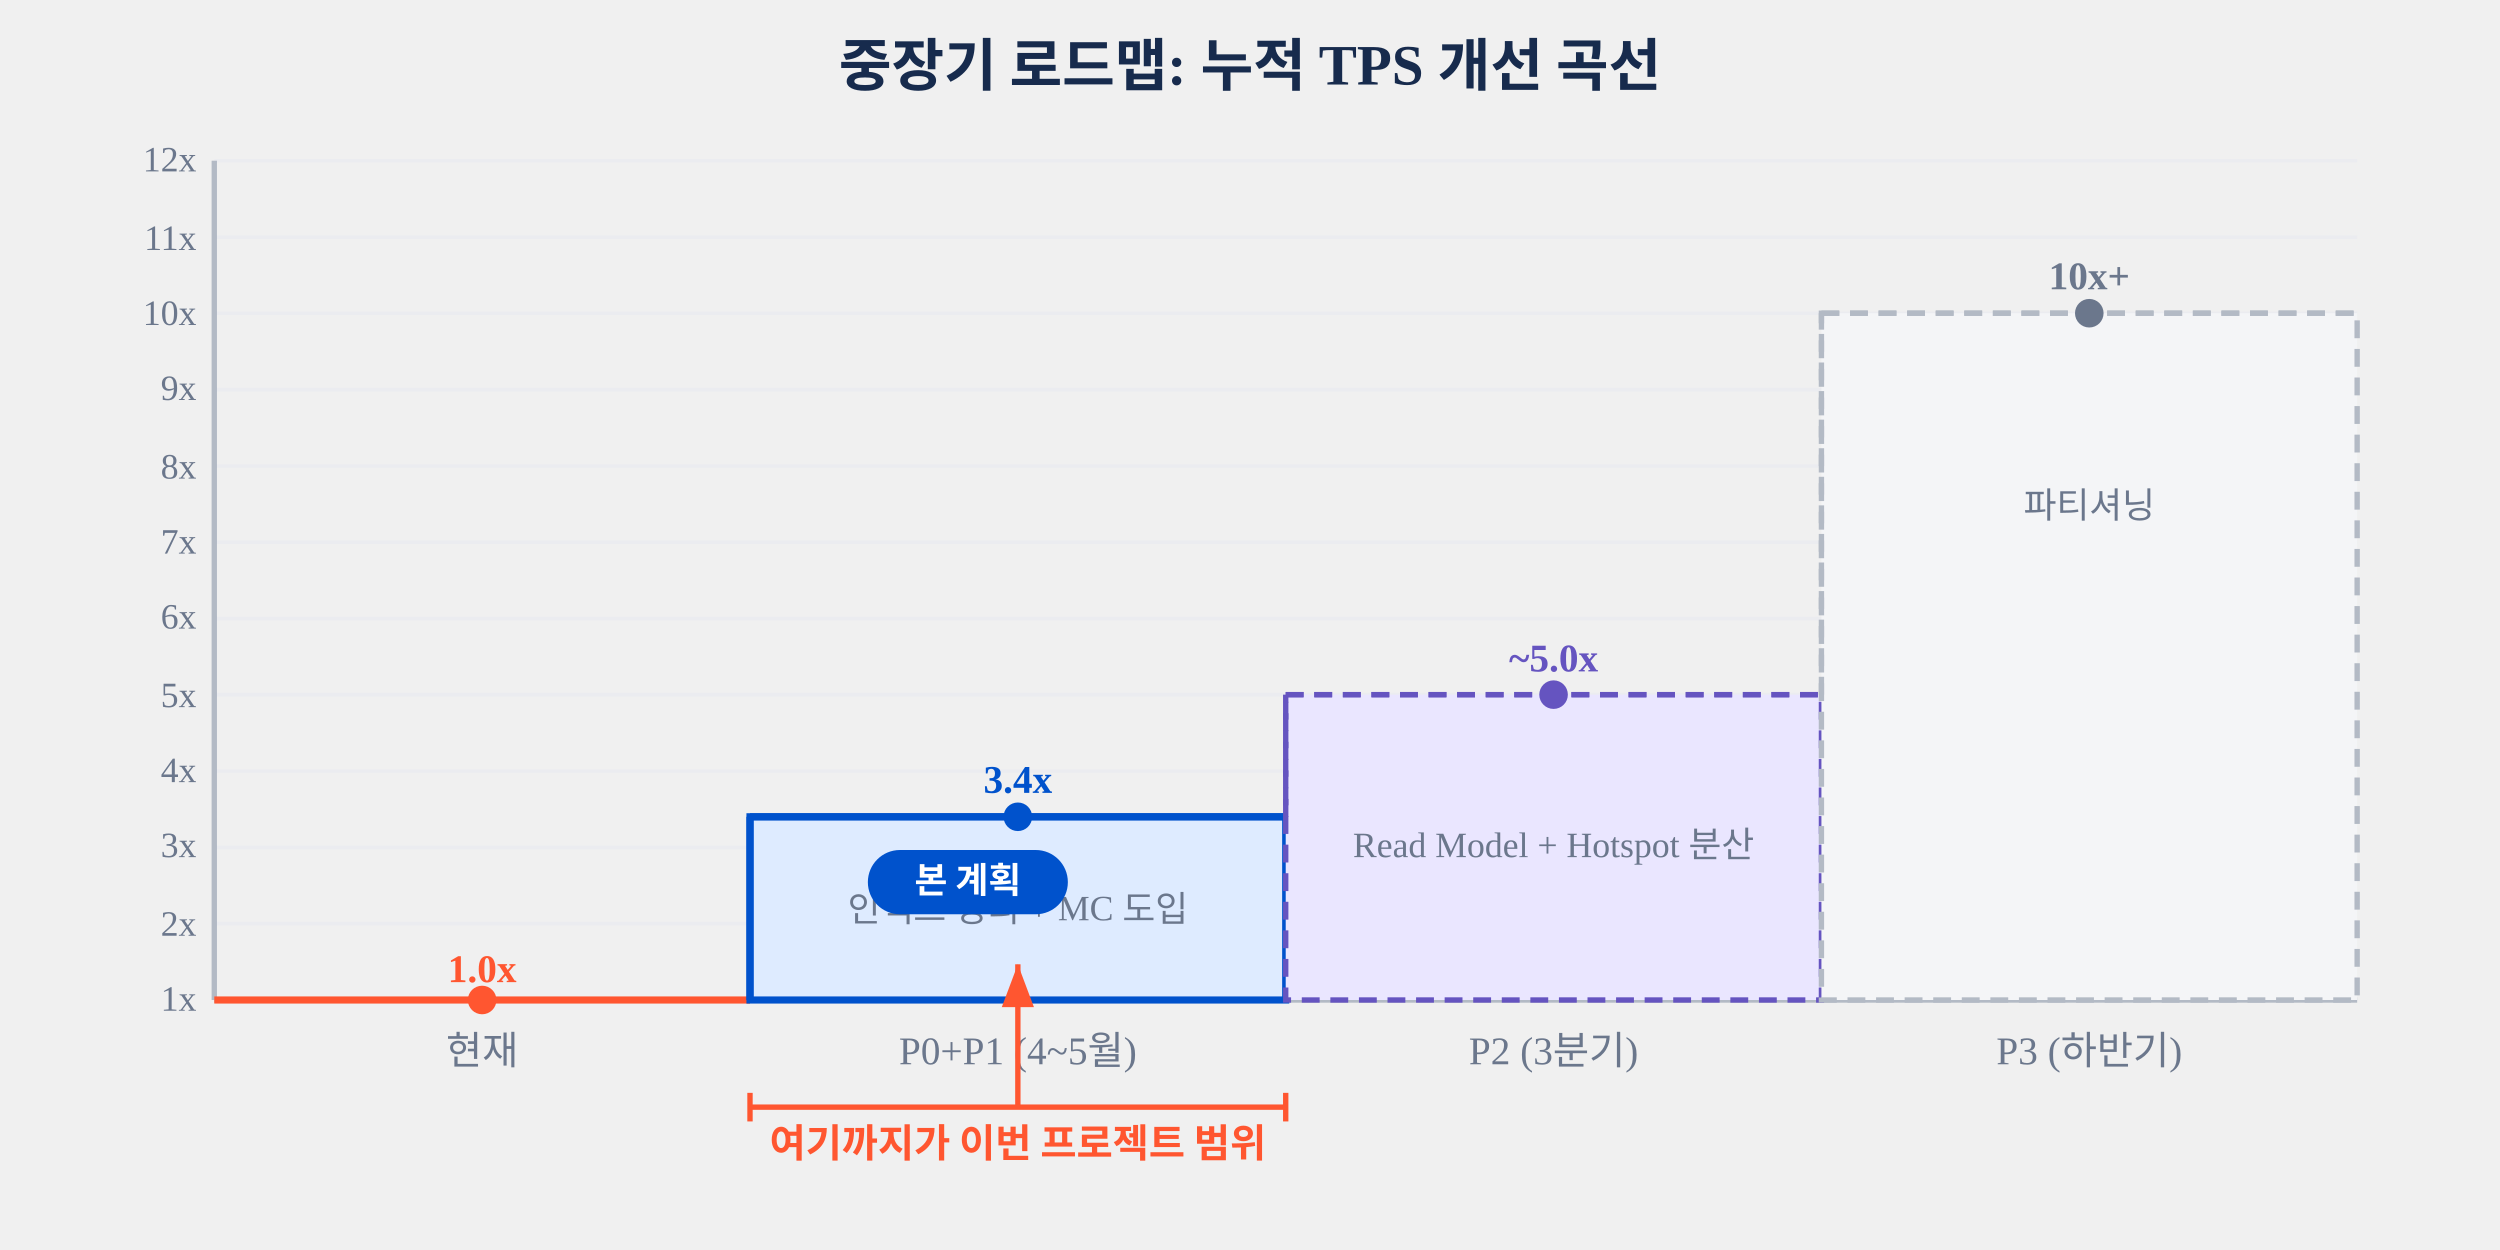
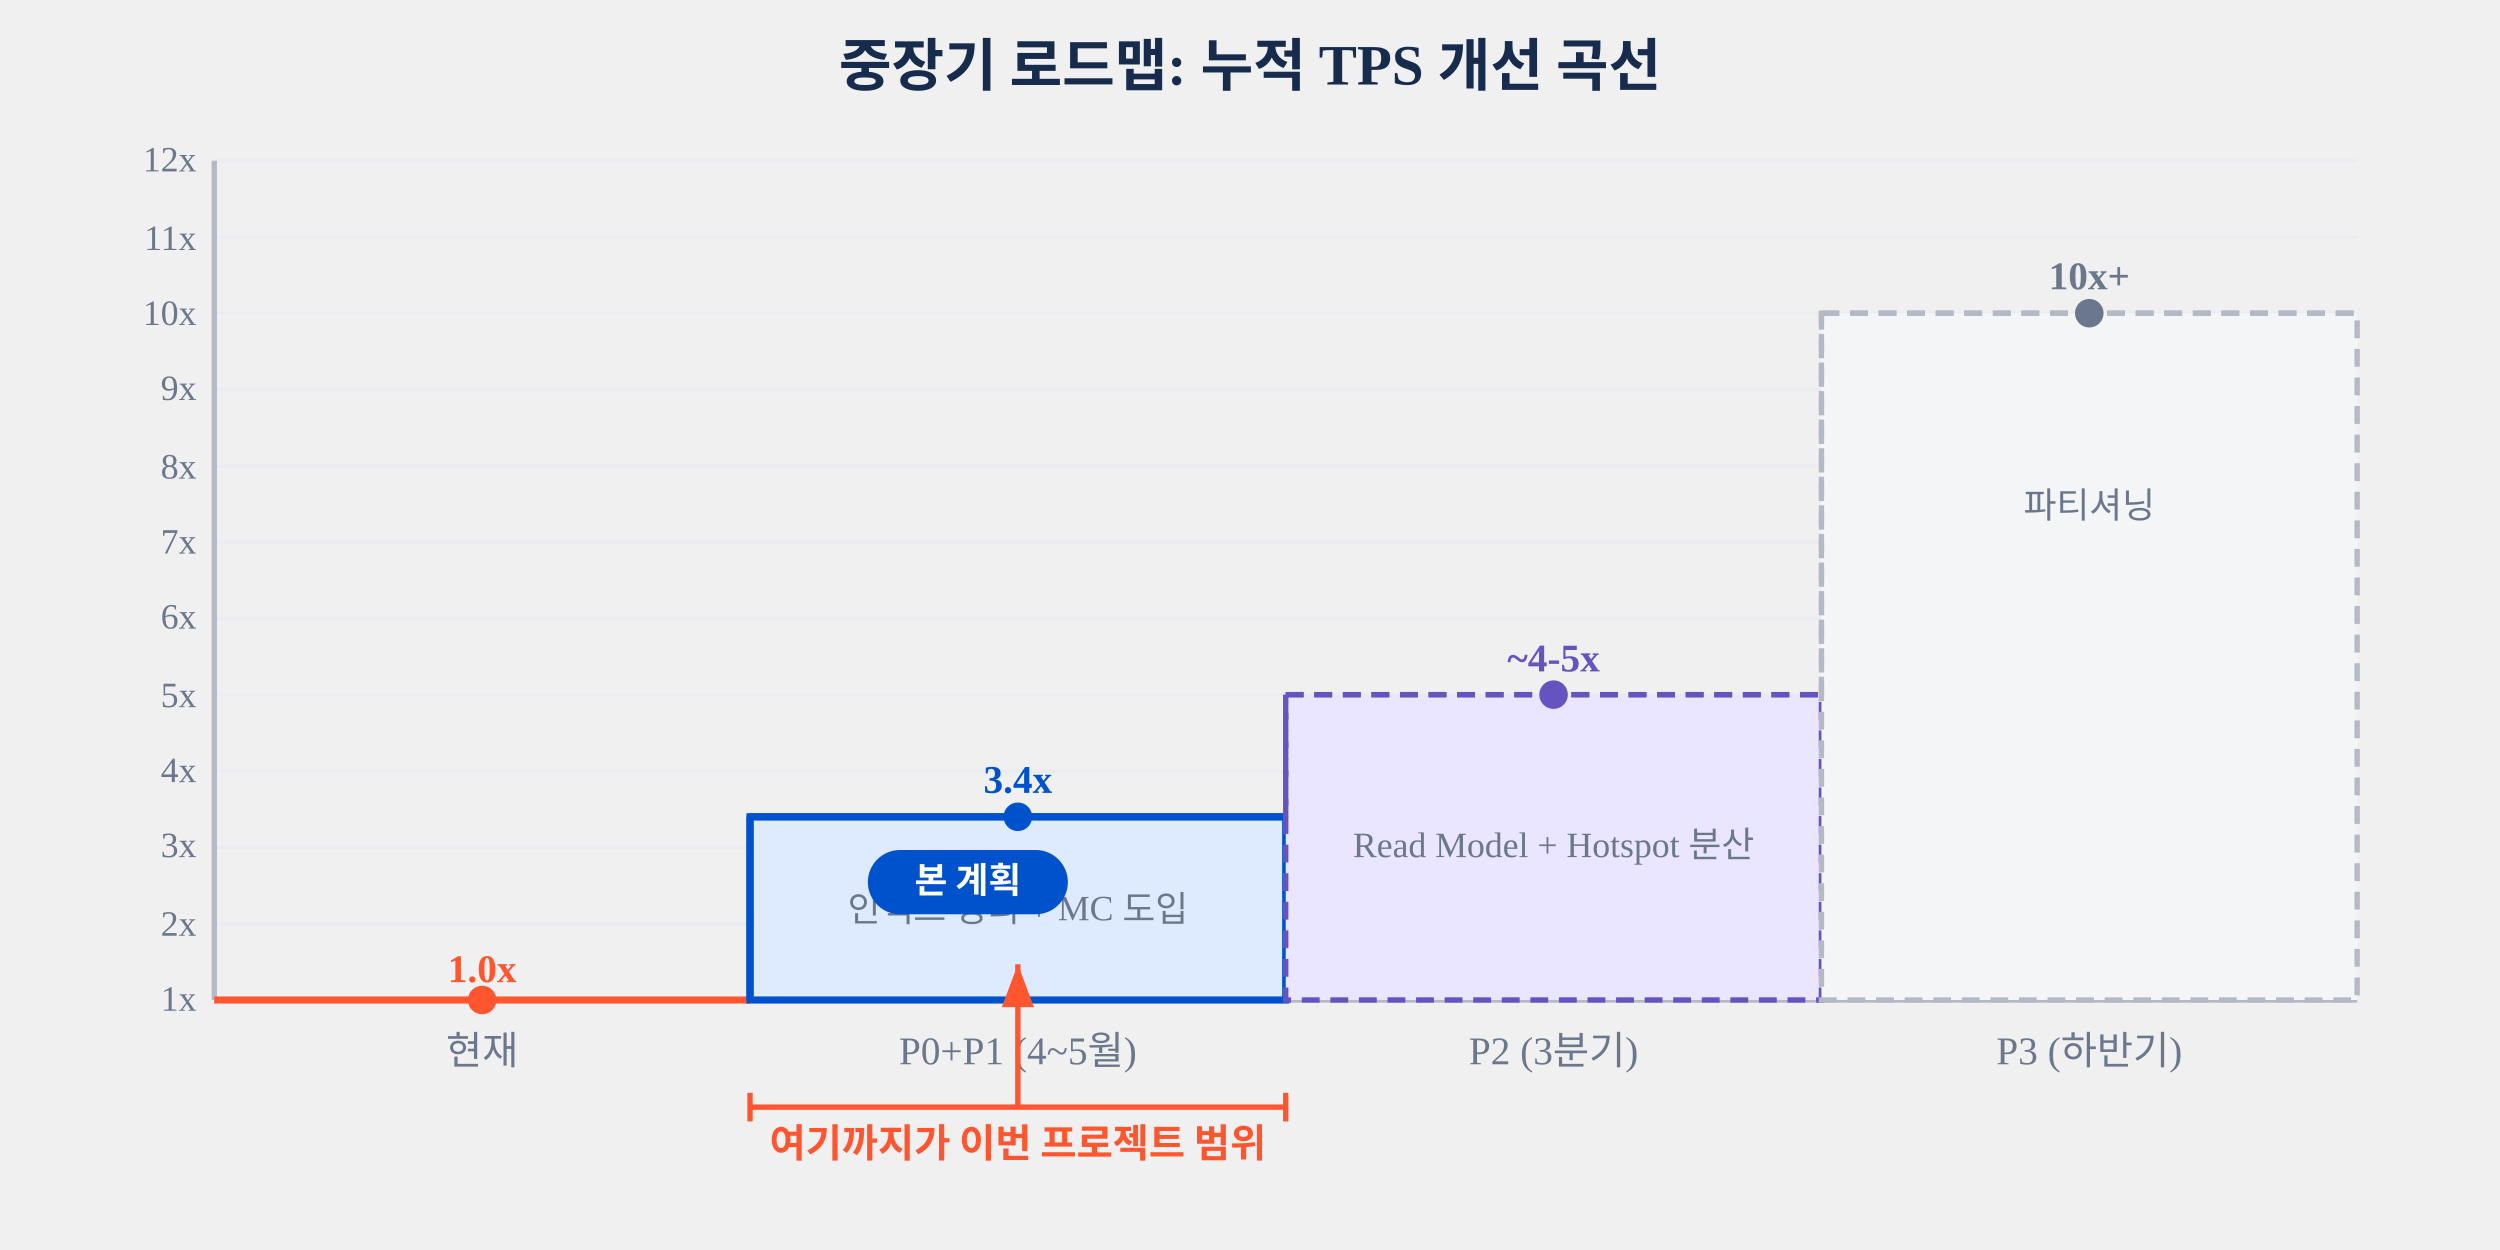
<svg xmlns="http://www.w3.org/2000/svg" viewBox="0 0 700 350" width="700" height="350">
  <style>  } .area-animate { opacity: 1;  }      to { opacity: 1; } } .font-base { font-family: -apple-system, BlinkMacSystemFont, 'Segoe UI', Roboto, sans-serif; } .title { font-size: 16px; font-weight: 700; fill: #172B4D; } .axis-label { font-size: 11px; fill: #6B778C; } .step-label { font-size: 11px; fill: #172B4D; font-weight: 600; } .sub-label { font-size: 10px; fill: #6B778C; } .badge { font-size: 10px; font-weight: 700; fill: #0052CC; } .annotation { font-size: 11px; fill: #FF5630; font-weight: 600; } .gridline { stroke: #EBECF0; stroke-width: 1; } .y-label { font-size: 10px; fill: #6B778C; text-anchor: end; } </style>
  <text x="350" y="24" text-anchor="middle" class="font-base title">중장기 로드맵: 누적 TPS 개선 곡선</text>
  <line x1="60" y1="280" x2="660" y2="280" class="gridline" />
  <line x1="60" y1="258.6" x2="660" y2="258.6" class="gridline" />
  <line x1="60" y1="237.3" x2="660" y2="237.3" class="gridline" />
  <line x1="60" y1="215.9" x2="660" y2="215.9" class="gridline" />
  <line x1="60" y1="194.5" x2="660" y2="194.5" class="gridline" />
  <line x1="60" y1="173.2" x2="660" y2="173.2" class="gridline" />
  <line x1="60" y1="151.8" x2="660" y2="151.8" class="gridline" />
  <line x1="60" y1="130.5" x2="660" y2="130.5" class="gridline" />
  <line x1="60" y1="109.1" x2="660" y2="109.1" class="gridline" />
  <line x1="60" y1="87.7" x2="660" y2="87.7" class="gridline" />
  <line x1="60" y1="66.4" x2="660" y2="66.4" class="gridline" />
  <line x1="60" y1="45" x2="660" y2="45" class="gridline" />
  <text x="55" y="283" class="font-base y-label">1x</text>
  <text x="55" y="262" class="font-base y-label">2x</text>
  <text x="55" y="240" class="font-base y-label">3x</text>
  <text x="55" y="219" class="font-base y-label">4x</text>
  <text x="55" y="198" class="font-base y-label">5x</text>
  <text x="55" y="176" class="font-base y-label">6x</text>
  <text x="55" y="155" class="font-base y-label">7x</text>
  <text x="55" y="134" class="font-base y-label">8x</text>
  <text x="55" y="112" class="font-base y-label">9x</text>
  <text x="55" y="91" class="font-base y-label">10x</text>
  <text x="55" y="70" class="font-base y-label">11x</text>
  <text x="55" y="48" class="font-base y-label">12x</text>
  <text x="135" y="298" text-anchor="middle" class="font-base axis-label">현재</text>
  <text x="285" y="298" text-anchor="middle" class="font-base axis-label">P0+P1 (4~5월)</text>
  <text x="435" y="298" text-anchor="middle" class="font-base axis-label">P2 (3분기)</text>
  <text x="585" y="298" text-anchor="middle" class="font-base axis-label">P3 (하반기)</text>
  <line x1="60" y1="280" x2="660" y2="280" stroke="#B3BAC5" stroke-width="1.5" />
  <line x1="60" y1="45" x2="60" y2="280" stroke="#B3BAC5" stroke-width="1.5" />
  <g class="area-animate a1">
    <rect x="60" y="280" width="150" height="0" fill="#FFEBE6" />
    <line x1="60" y1="280" x2="210" y2="280" stroke="#FF5630" stroke-width="2" />
    <circle cx="135" cy="280" r="4" fill="#FF5630" />
    <text x="135" y="275" text-anchor="middle" class="font-base step-label" style="fill:#FF5630">1.0x</text>
  </g>
  <g class="area-animate a2">
    <rect x="210" y="228.7" width="150" height="51.3" fill="#DEEBFF" stroke="#0052CC" stroke-width="2" rx="0" />
    <line x1="210" y1="280" x2="210" y2="228.7" stroke="#0052CC" stroke-width="2" />
    <line x1="210" y1="228.7" x2="360" y2="228.7" stroke="#0052CC" stroke-width="2" />
    <circle cx="285" cy="228.7" r="4" fill="#0052CC" />
    <text x="285" y="222" text-anchor="middle" class="font-base step-label" style="fill:#0052CC">3.4x</text>
    <text x="285" y="258" text-anchor="middle" class="font-base sub-label">인덱스 정리 + MC 도입</text>
    <rect x="243" y="238" width="56" height="18" rx="9" fill="#0052CC" />
    <text x="271" y="250" text-anchor="middle" class="font-base" style="font-size:10px;fill:white;font-weight:700">본 계획</text>
  </g>
  <g class="area-animate a3">
    <rect x="360" y="194.5" width="150" height="85.5" fill="#EAE6FF" stroke="#6554C0" stroke-width="1.5" stroke-dasharray="5,3" rx="0" />
    <line x1="360" y1="228.7" x2="360" y2="194.5" stroke="#6554C0" stroke-width="1.5" stroke-dasharray="5,3" />
    <line x1="360" y1="194.5" x2="510" y2="194.5" stroke="#6554C0" stroke-width="1.5" stroke-dasharray="5,3" />
    <circle cx="435" cy="194.5" r="4" fill="#6554C0" />
-     <text x="435" y="188" text-anchor="middle" class="font-base step-label" style="fill:#6554C0">~5.0x</text>
+     <text x="435" y="188" text-anchor="middle" class="font-base step-label" style="fill:#6554C0">~4-5x</text>
    <text x="435" y="240" text-anchor="middle" class="font-base sub-label">Read Model + Hotspot 분산</text>
  </g>
  <g class="area-animate a4">
    <rect x="510" y="87.7" width="150" height="192.3" fill="#F4F5F7" stroke="#B3BAC5" stroke-width="1.5" stroke-dasharray="5,3" rx="0" />
    <line x1="510" y1="194.5" x2="510" y2="87.7" stroke="#B3BAC5" stroke-width="1.5" stroke-dasharray="5,3" />
    <line x1="510" y1="87.7" x2="660" y2="87.7" stroke="#B3BAC5" stroke-width="1.5" stroke-dasharray="5,3" />
    <circle cx="585" cy="87.7" r="4" fill="#6B778C" />
    <text x="585" y="81" text-anchor="middle" class="font-base step-label" style="fill:#6B778C">10x+</text>
    <text x="585" y="145" text-anchor="middle" class="font-base sub-label">파티셔닝</text>
  </g>
  <g class="area-animate a2">
    <line x1="285" y1="310" x2="285" y2="270" stroke="#FF5630" stroke-width="1.5" marker-end="url(#arrowRed)" />
    <text x="285" y="324" text-anchor="middle" class="font-base annotation">여기까지가 이번 프로젝트 범위</text>
    <line x1="210" y1="310" x2="360" y2="310" stroke="#FF5630" stroke-width="1.5" />
    <line x1="210" y1="306" x2="210" y2="314" stroke="#FF5630" stroke-width="1.5" />
    <line x1="360" y1="306" x2="360" y2="314" stroke="#FF5630" stroke-width="1.5" />
  </g>
  <defs>
    <marker id="arrowRed" markerWidth="8" markerHeight="6" refX="8" refY="3" orient="auto">
      <path d="M0,0 L8,3 L0,6 Z" fill="#FF5630" />
    </marker>
  </defs>
</svg>
